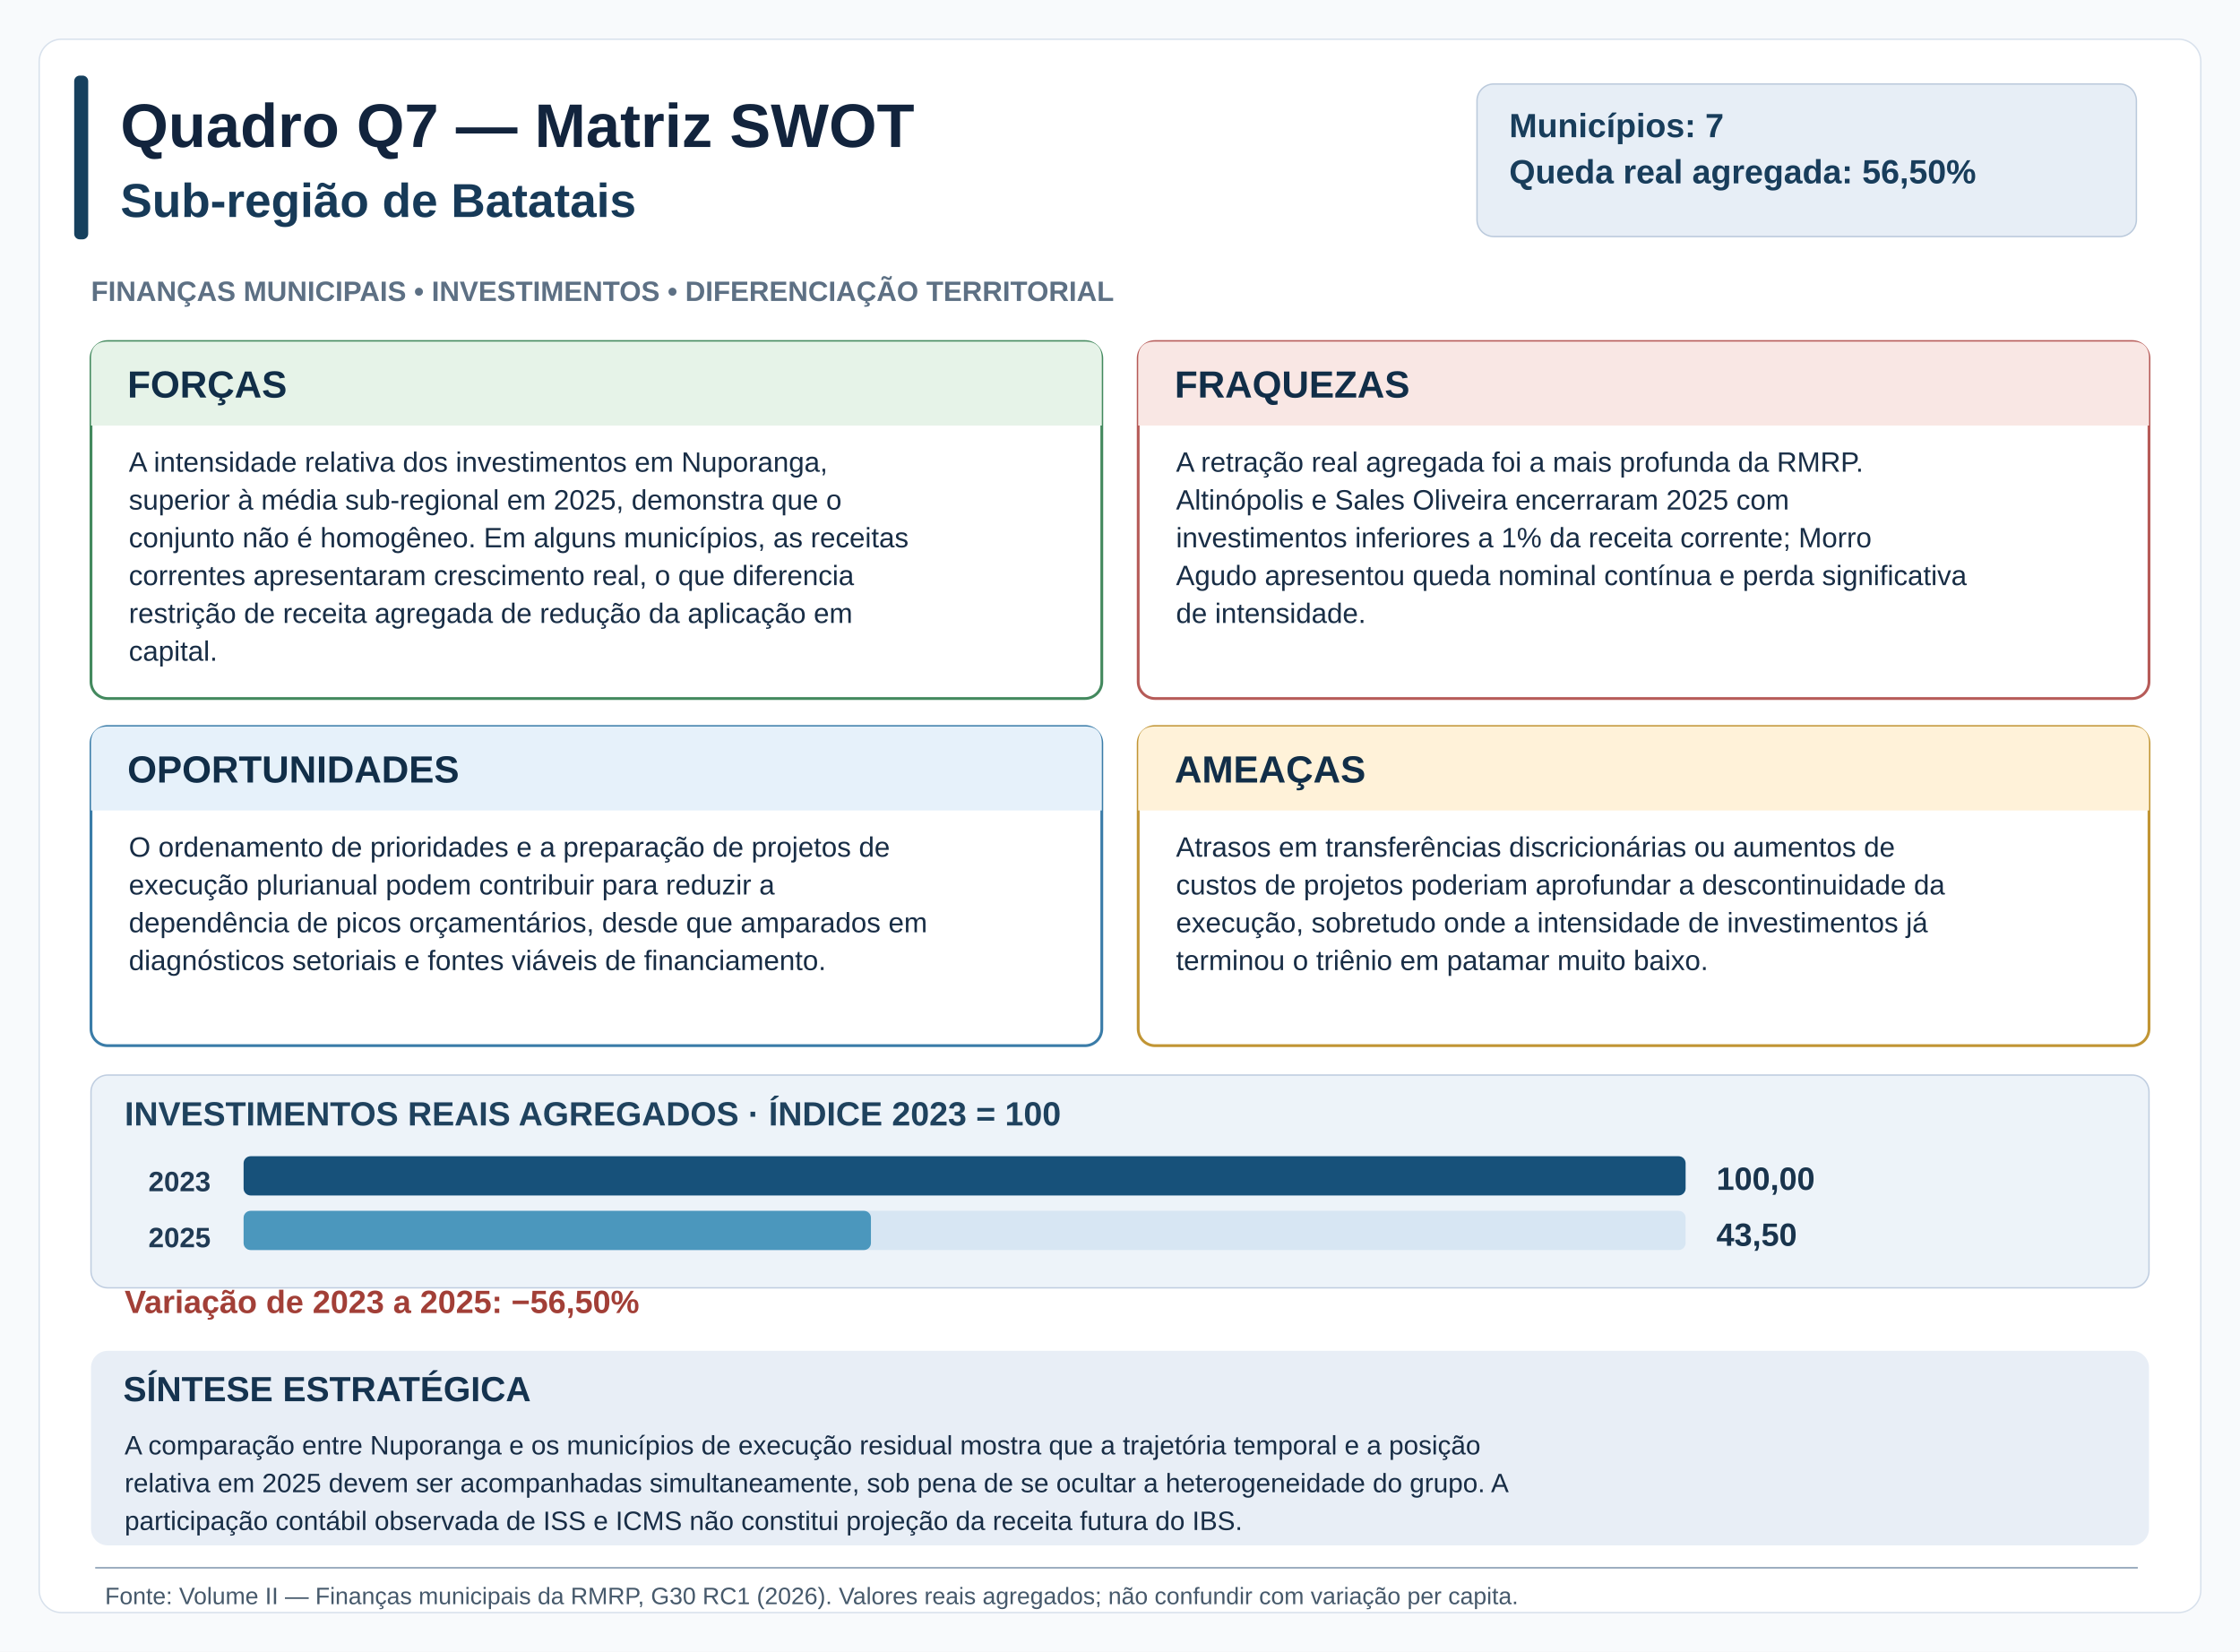
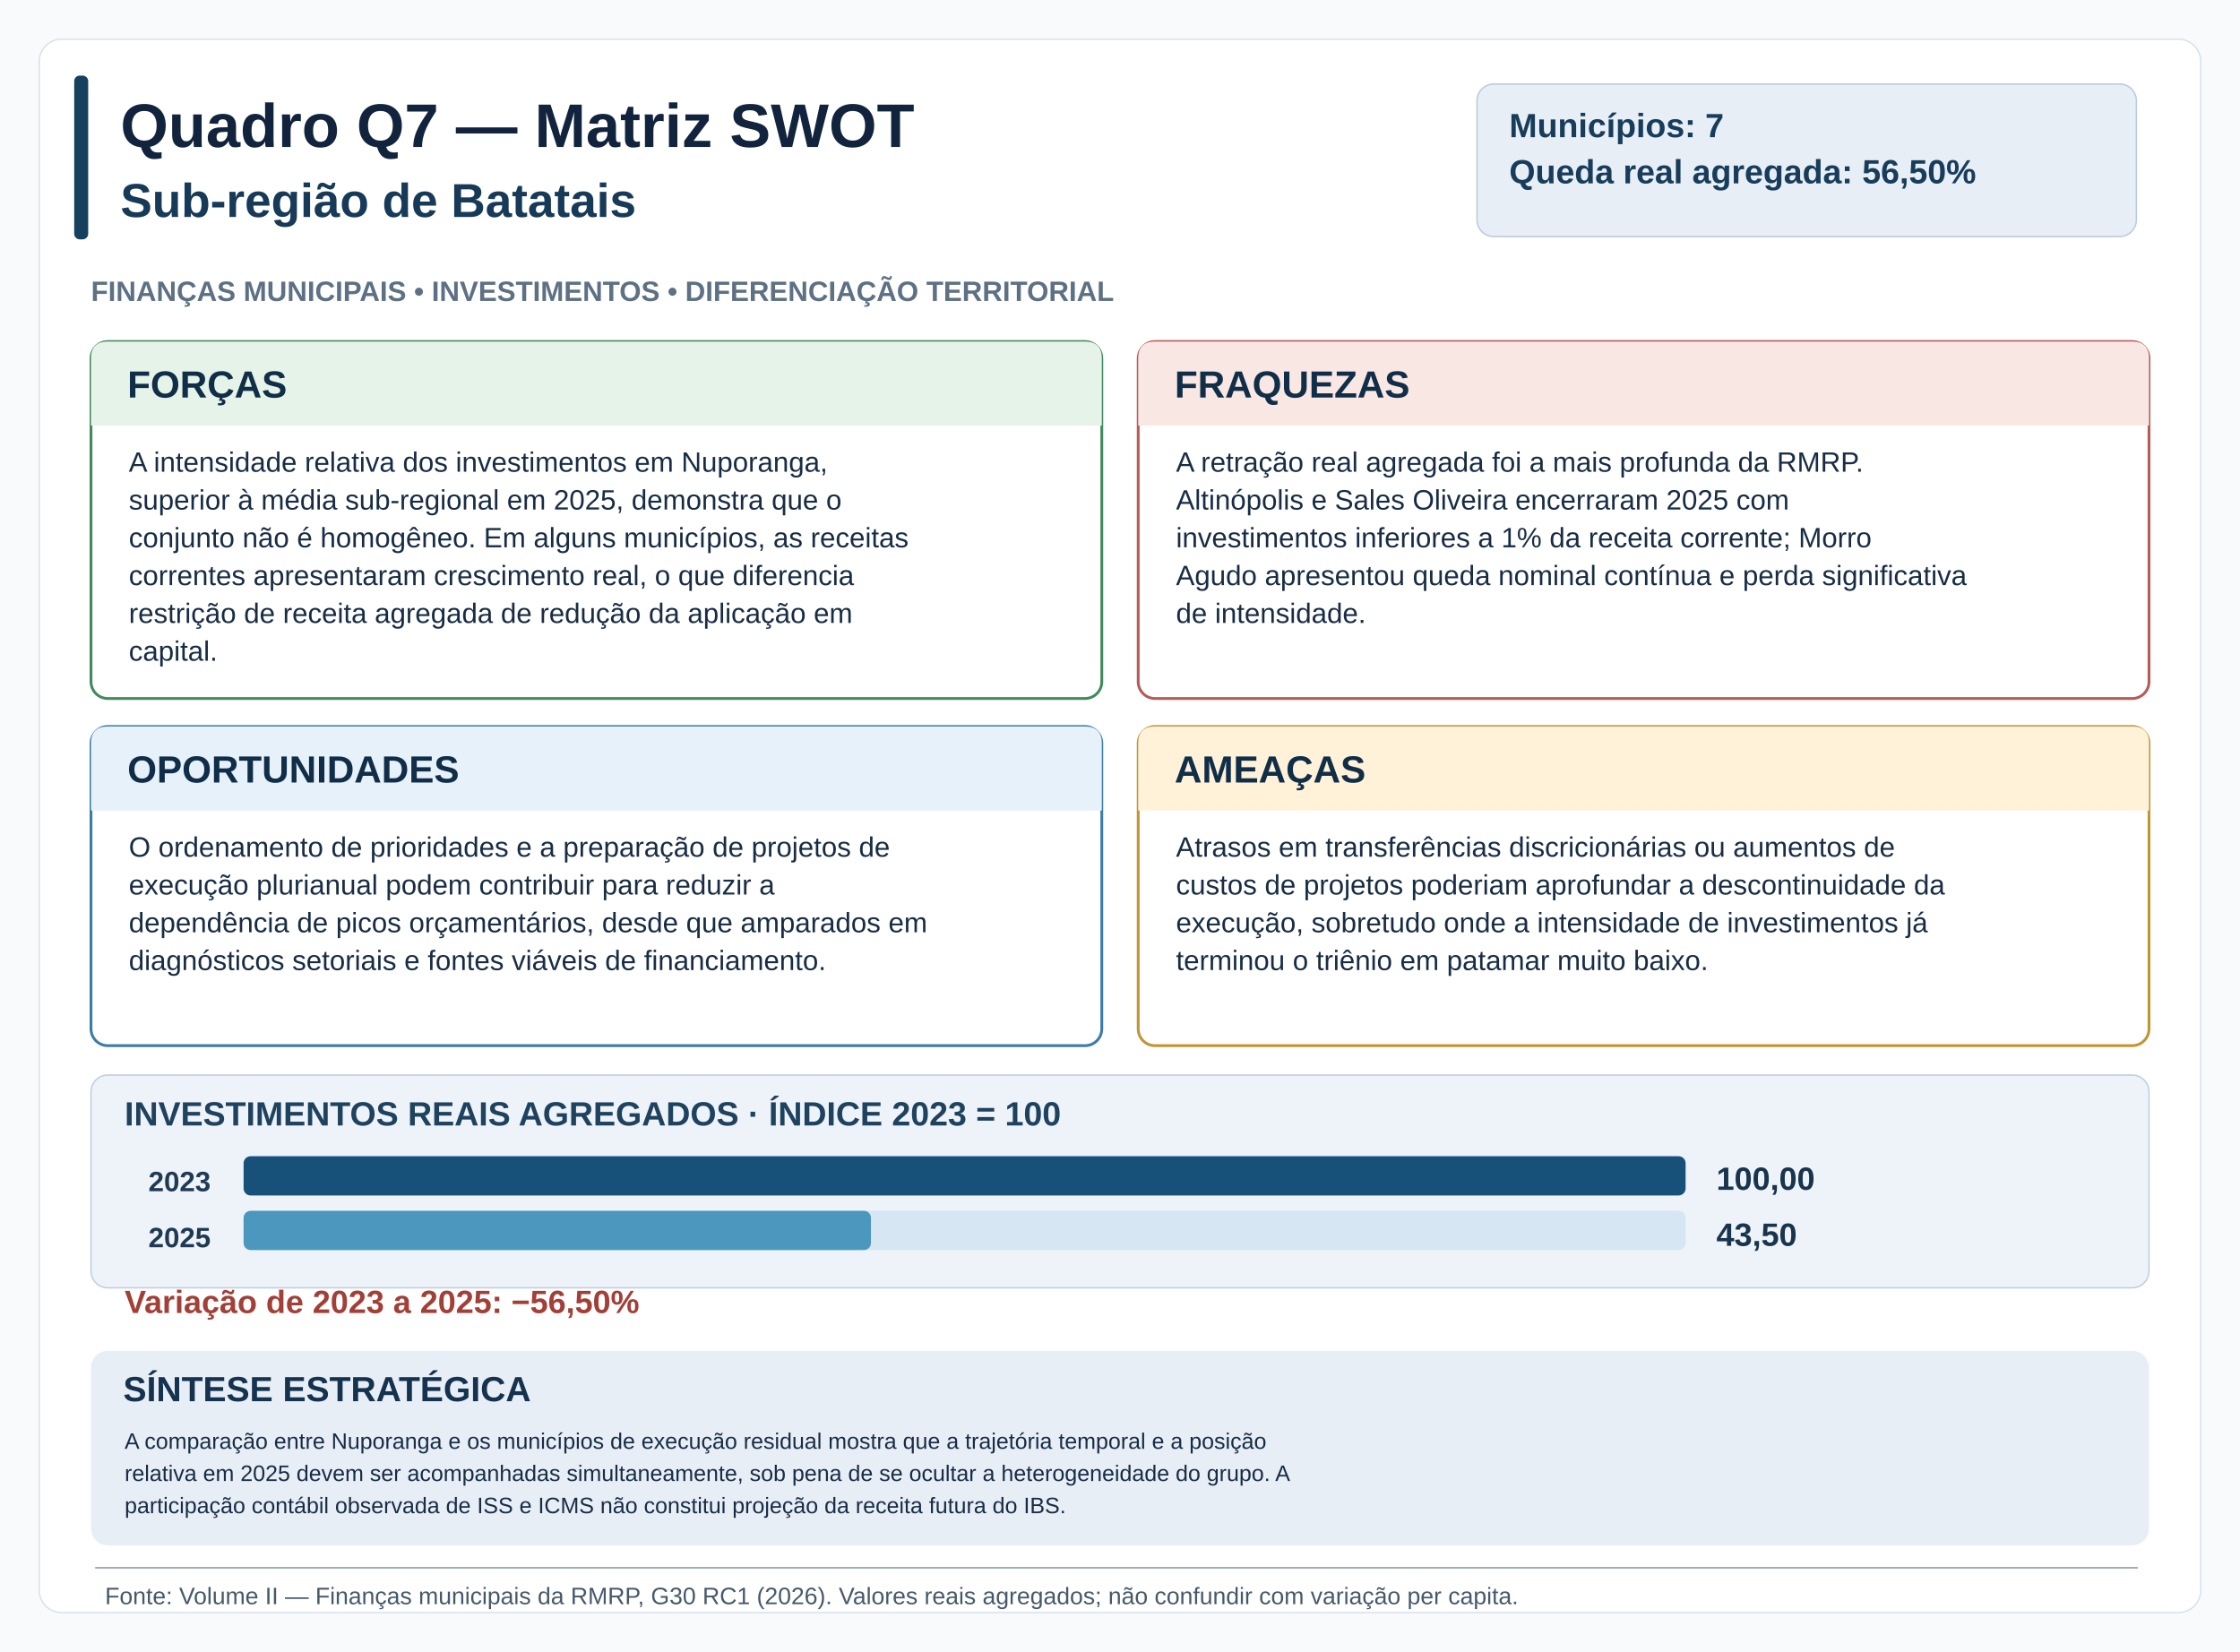
<svg xmlns="http://www.w3.org/2000/svg" width="1600" height="1180" viewBox="0 0 1600 1180" role="img" aria-label="Quadro Q7, matriz SWOT da sub-região de Batatais, quatro quadrantes, síntese estratégica e gráfico do índice real de investimentos">
  <rect width="1600" height="1180" fill="#f8fafc" />
  <rect x="28" y="28" width="1544" height="1124" rx="16" fill="#ffffff" stroke="#d8e1ec" />
  <rect x="53" y="54" width="10" height="117" rx="4" fill="#16405e" />
  <text x="86" y="105" fill="#12243d" font-family="Arial,Helvetica,sans-serif" font-size="44" font-weight="700" text-anchor="start">Quadro Q7 — Matriz SWOT</text>
  <text x="86" y="155" fill="#173a58" font-family="Arial,Helvetica,sans-serif" font-size="34" font-weight="600" text-anchor="start">Sub-região de Batatais</text>
  <rect x="1055" y="60" width="471" height="109" rx="12" fill="#e7eef6" stroke="#bbcadc" />
  <text x="1078" y="98" fill="#183d5b" font-family="Arial,Helvetica,sans-serif" font-size="24" font-weight="700" text-anchor="start">Municípios: 7</text>
  <text x="1078" y="131" fill="#183d5b" font-family="Arial,Helvetica,sans-serif" font-size="24" font-weight="700" text-anchor="start">Queda real agregada: 56,50%</text>
  <text x="65" y="215" fill="#5d7084" font-family="Arial,Helvetica,sans-serif" font-size="20" font-weight="600" text-anchor="start">FINANÇAS MUNICIPAIS • INVESTIMENTOS • DIFERENCIAÇÃO TERRITORIAL</text>
  <rect x="65" y="244" width="722" height="255" rx="12" fill="#fff" stroke="#43895e" stroke-width="2" />
  <path d="M 77 244 h 698 q 12 0 12 12 v 48 h -722 v -48 q 0 -12 12 -12" fill="#e6f3e8" />
  <text x="91" y="284" fill="#112e48" font-family="Arial,Helvetica,sans-serif" font-size="27" font-weight="700" text-anchor="start">FORÇAS</text>
  <text x="92" y="337" fill="#182d45" font-family="Arial,Helvetica,sans-serif" font-size="20" font-weight="400" text-anchor="start">A intensidade relativa dos investimentos em Nuporanga,</text>
  <text x="92" y="364" fill="#182d45" font-family="Arial,Helvetica,sans-serif" font-size="20" font-weight="400" text-anchor="start">superior à média sub-regional em 2025, demonstra que o</text>
  <text x="92" y="391" fill="#182d45" font-family="Arial,Helvetica,sans-serif" font-size="20" font-weight="400" text-anchor="start">conjunto não é homogêneo. Em alguns municípios, as receitas</text>
  <text x="92" y="418" fill="#182d45" font-family="Arial,Helvetica,sans-serif" font-size="20" font-weight="400" text-anchor="start">correntes apresentaram crescimento real, o que diferencia</text>
  <text x="92" y="445" fill="#182d45" font-family="Arial,Helvetica,sans-serif" font-size="20" font-weight="400" text-anchor="start">restrição de receita agregada de redução da aplicação em</text>
  <text x="92" y="472" fill="#182d45" font-family="Arial,Helvetica,sans-serif" font-size="20" font-weight="400" text-anchor="start">capital.</text>
  <rect x="813" y="244" width="722" height="255" rx="12" fill="#fff" stroke="#b65b58" stroke-width="2" />
  <path d="M 825 244 h 698 q 12 0 12 12 v 48 h -722 v -48 q 0 -12 12 -12" fill="#f9e7e4" />
  <text x="839" y="284" fill="#112e48" font-family="Arial,Helvetica,sans-serif" font-size="27" font-weight="700" text-anchor="start">FRAQUEZAS</text>
  <text x="840" y="337" fill="#182d45" font-family="Arial,Helvetica,sans-serif" font-size="20" font-weight="400" text-anchor="start">A retração real agregada foi a mais profunda da RMRP.</text>
  <text x="840" y="364" fill="#182d45" font-family="Arial,Helvetica,sans-serif" font-size="20" font-weight="400" text-anchor="start">Altinópolis e Sales Oliveira encerraram 2025 com</text>
  <text x="840" y="391" fill="#182d45" font-family="Arial,Helvetica,sans-serif" font-size="20" font-weight="400" text-anchor="start">investimentos inferiores a 1% da receita corrente; Morro</text>
  <text x="840" y="418" fill="#182d45" font-family="Arial,Helvetica,sans-serif" font-size="20" font-weight="400" text-anchor="start">Agudo apresentou queda nominal contínua e perda significativa</text>
  <text x="840" y="445" fill="#182d45" font-family="Arial,Helvetica,sans-serif" font-size="20" font-weight="400" text-anchor="start">de intensidade.</text>
  <rect x="65" y="519" width="722" height="228" rx="12" fill="#fff" stroke="#3a7ca8" stroke-width="2" />
  <path d="M 77 519 h 698 q 12 0 12 12 v 48 h -722 v -48 q 0 -12 12 -12" fill="#e6f1fa" />
  <text x="91" y="559" fill="#112e48" font-family="Arial,Helvetica,sans-serif" font-size="27" font-weight="700" text-anchor="start">OPORTUNIDADES</text>
  <text x="92" y="612" fill="#182d45" font-family="Arial,Helvetica,sans-serif" font-size="20" font-weight="400" text-anchor="start">O ordenamento de prioridades e a preparação de projetos de</text>
  <text x="92" y="639" fill="#182d45" font-family="Arial,Helvetica,sans-serif" font-size="20" font-weight="400" text-anchor="start">execução plurianual podem contribuir para reduzir a</text>
  <text x="92" y="666" fill="#182d45" font-family="Arial,Helvetica,sans-serif" font-size="20" font-weight="400" text-anchor="start">dependência de picos orçamentários, desde que amparados em</text>
  <text x="92" y="693" fill="#182d45" font-family="Arial,Helvetica,sans-serif" font-size="20" font-weight="400" text-anchor="start">diagnósticos setoriais e fontes viáveis de financiamento.</text>
  <rect x="813" y="519" width="722" height="228" rx="12" fill="#fff" stroke="#c19534" stroke-width="2" />
  <path d="M 825 519 h 698 q 12 0 12 12 v 48 h -722 v -48 q 0 -12 12 -12" fill="#fff2d9" />
  <text x="839" y="559" fill="#112e48" font-family="Arial,Helvetica,sans-serif" font-size="27" font-weight="700" text-anchor="start">AMEAÇAS</text>
  <text x="840" y="612" fill="#182d45" font-family="Arial,Helvetica,sans-serif" font-size="20" font-weight="400" text-anchor="start">Atrasos em transferências discricionárias ou aumentos de</text>
  <text x="840" y="639" fill="#182d45" font-family="Arial,Helvetica,sans-serif" font-size="20" font-weight="400" text-anchor="start">custos de projetos poderiam aprofundar a descontinuidade da</text>
  <text x="840" y="666" fill="#182d45" font-family="Arial,Helvetica,sans-serif" font-size="20" font-weight="400" text-anchor="start">execução, sobretudo onde a intensidade de investimentos já</text>
  <text x="840" y="693" fill="#182d45" font-family="Arial,Helvetica,sans-serif" font-size="20" font-weight="400" text-anchor="start">terminou o triênio em patamar muito baixo.</text>
  <rect x="65" y="768" width="1470" height="152" rx="12" fill="#edf3f9" stroke="#bfcde0" />
  <text x="89" y="804" fill="#1f425e" font-family="Arial,Helvetica,sans-serif" font-size="24" font-weight="700" text-anchor="start">INVESTIMENTOS REAIS AGREGADOS · ÍNDICE 2023 = 100</text>
  <text x="106" y="851" fill="#203a54" font-family="Arial,Helvetica,sans-serif" font-size="20" font-weight="600" text-anchor="start">2023</text>
  <rect x="174" y="826" width="1030" height="28" rx="5" fill="#d7e6f3" />
  <rect x="174" y="826" width="1030" height="28" rx="5" fill="#17517a" />
  <text x="1226" y="850" fill="#19344d" font-family="Arial,Helvetica,sans-serif" font-size="23" font-weight="700" text-anchor="start">100,00</text>
  <text x="106" y="891" fill="#203a54" font-family="Arial,Helvetica,sans-serif" font-size="20" font-weight="600" text-anchor="start">2025</text>
  <rect x="174" y="865" width="1030" height="28" rx="5" fill="#d7e6f3" />
  <rect x="174" y="865" width="448.1" height="28" rx="5" fill="#4b97bd" />
  <text x="1226" y="890" fill="#19344d" font-family="Arial,Helvetica,sans-serif" font-size="23" font-weight="700" text-anchor="start">43,50</text>
  <text x="89" y="938" fill="#a23f37" font-family="Arial,Helvetica,sans-serif" font-size="23" font-weight="700" text-anchor="start">Variação de 2023 a 2025: −56,50%</text>
  <rect x="65" y="965" width="1470" height="139" rx="12" fill="#e8eef6" />
  <text x="88" y="1001" fill="#15334f" font-family="Arial,Helvetica,sans-serif" font-size="25" font-weight="700" text-anchor="start">SÍNTESE ESTRATÉGICA</text>
-   <text x="89" y="1039" fill="#182d45" font-family="Arial,Helvetica,sans-serif" font-size="19" font-weight="400" text-anchor="start">A comparação entre Nuporanga e os municípios de execução residual mostra que a trajetória temporal e a posição</text>
-   <text x="89" y="1066" fill="#182d45" font-family="Arial,Helvetica,sans-serif" font-size="19" font-weight="400" text-anchor="start">relativa em 2025 devem ser acompanhadas simultaneamente, sob pena de se ocultar a heterogeneidade do grupo. A</text>
-   <text x="89" y="1093" fill="#182d45" font-family="Arial,Helvetica,sans-serif" font-size="19" font-weight="400" text-anchor="start">participação contábil observada de ISS e ICMS não constitui projeção da receita futura do IBS.</text>
+   <text x="89" y="1035" fill="#182d45" font-family="Arial,Helvetica,sans-serif" font-size="16" font-weight="400" text-anchor="start">A comparação entre Nuporanga e os municípios de execução residual mostra que a trajetória temporal e a posição</text>
+   <text x="89" y="1058" fill="#182d45" font-family="Arial,Helvetica,sans-serif" font-size="16" font-weight="400" text-anchor="start">relativa em 2025 devem ser acompanhadas simultaneamente, sob pena de se ocultar a heterogeneidade do grupo. A</text>
+   <text x="89" y="1081" fill="#182d45" font-family="Arial,Helvetica,sans-serif" font-size="16" font-weight="400" text-anchor="start">participação contábil observada de ISS e ICMS não constitui projeção da receita futura do IBS.</text>
  <line x1="68" y1="1120" x2="1527" y2="1120" stroke="#8298af" />
  <text x="75" y="1146" fill="#46596b" font-family="Arial,Helvetica,sans-serif" font-size="17" font-weight="400" text-anchor="start">Fonte: Volume II — Finanças municipais da RMRP, G30 RC1 (2026). Valores reais agregados; não confundir com variação per capita.</text>
</svg>
